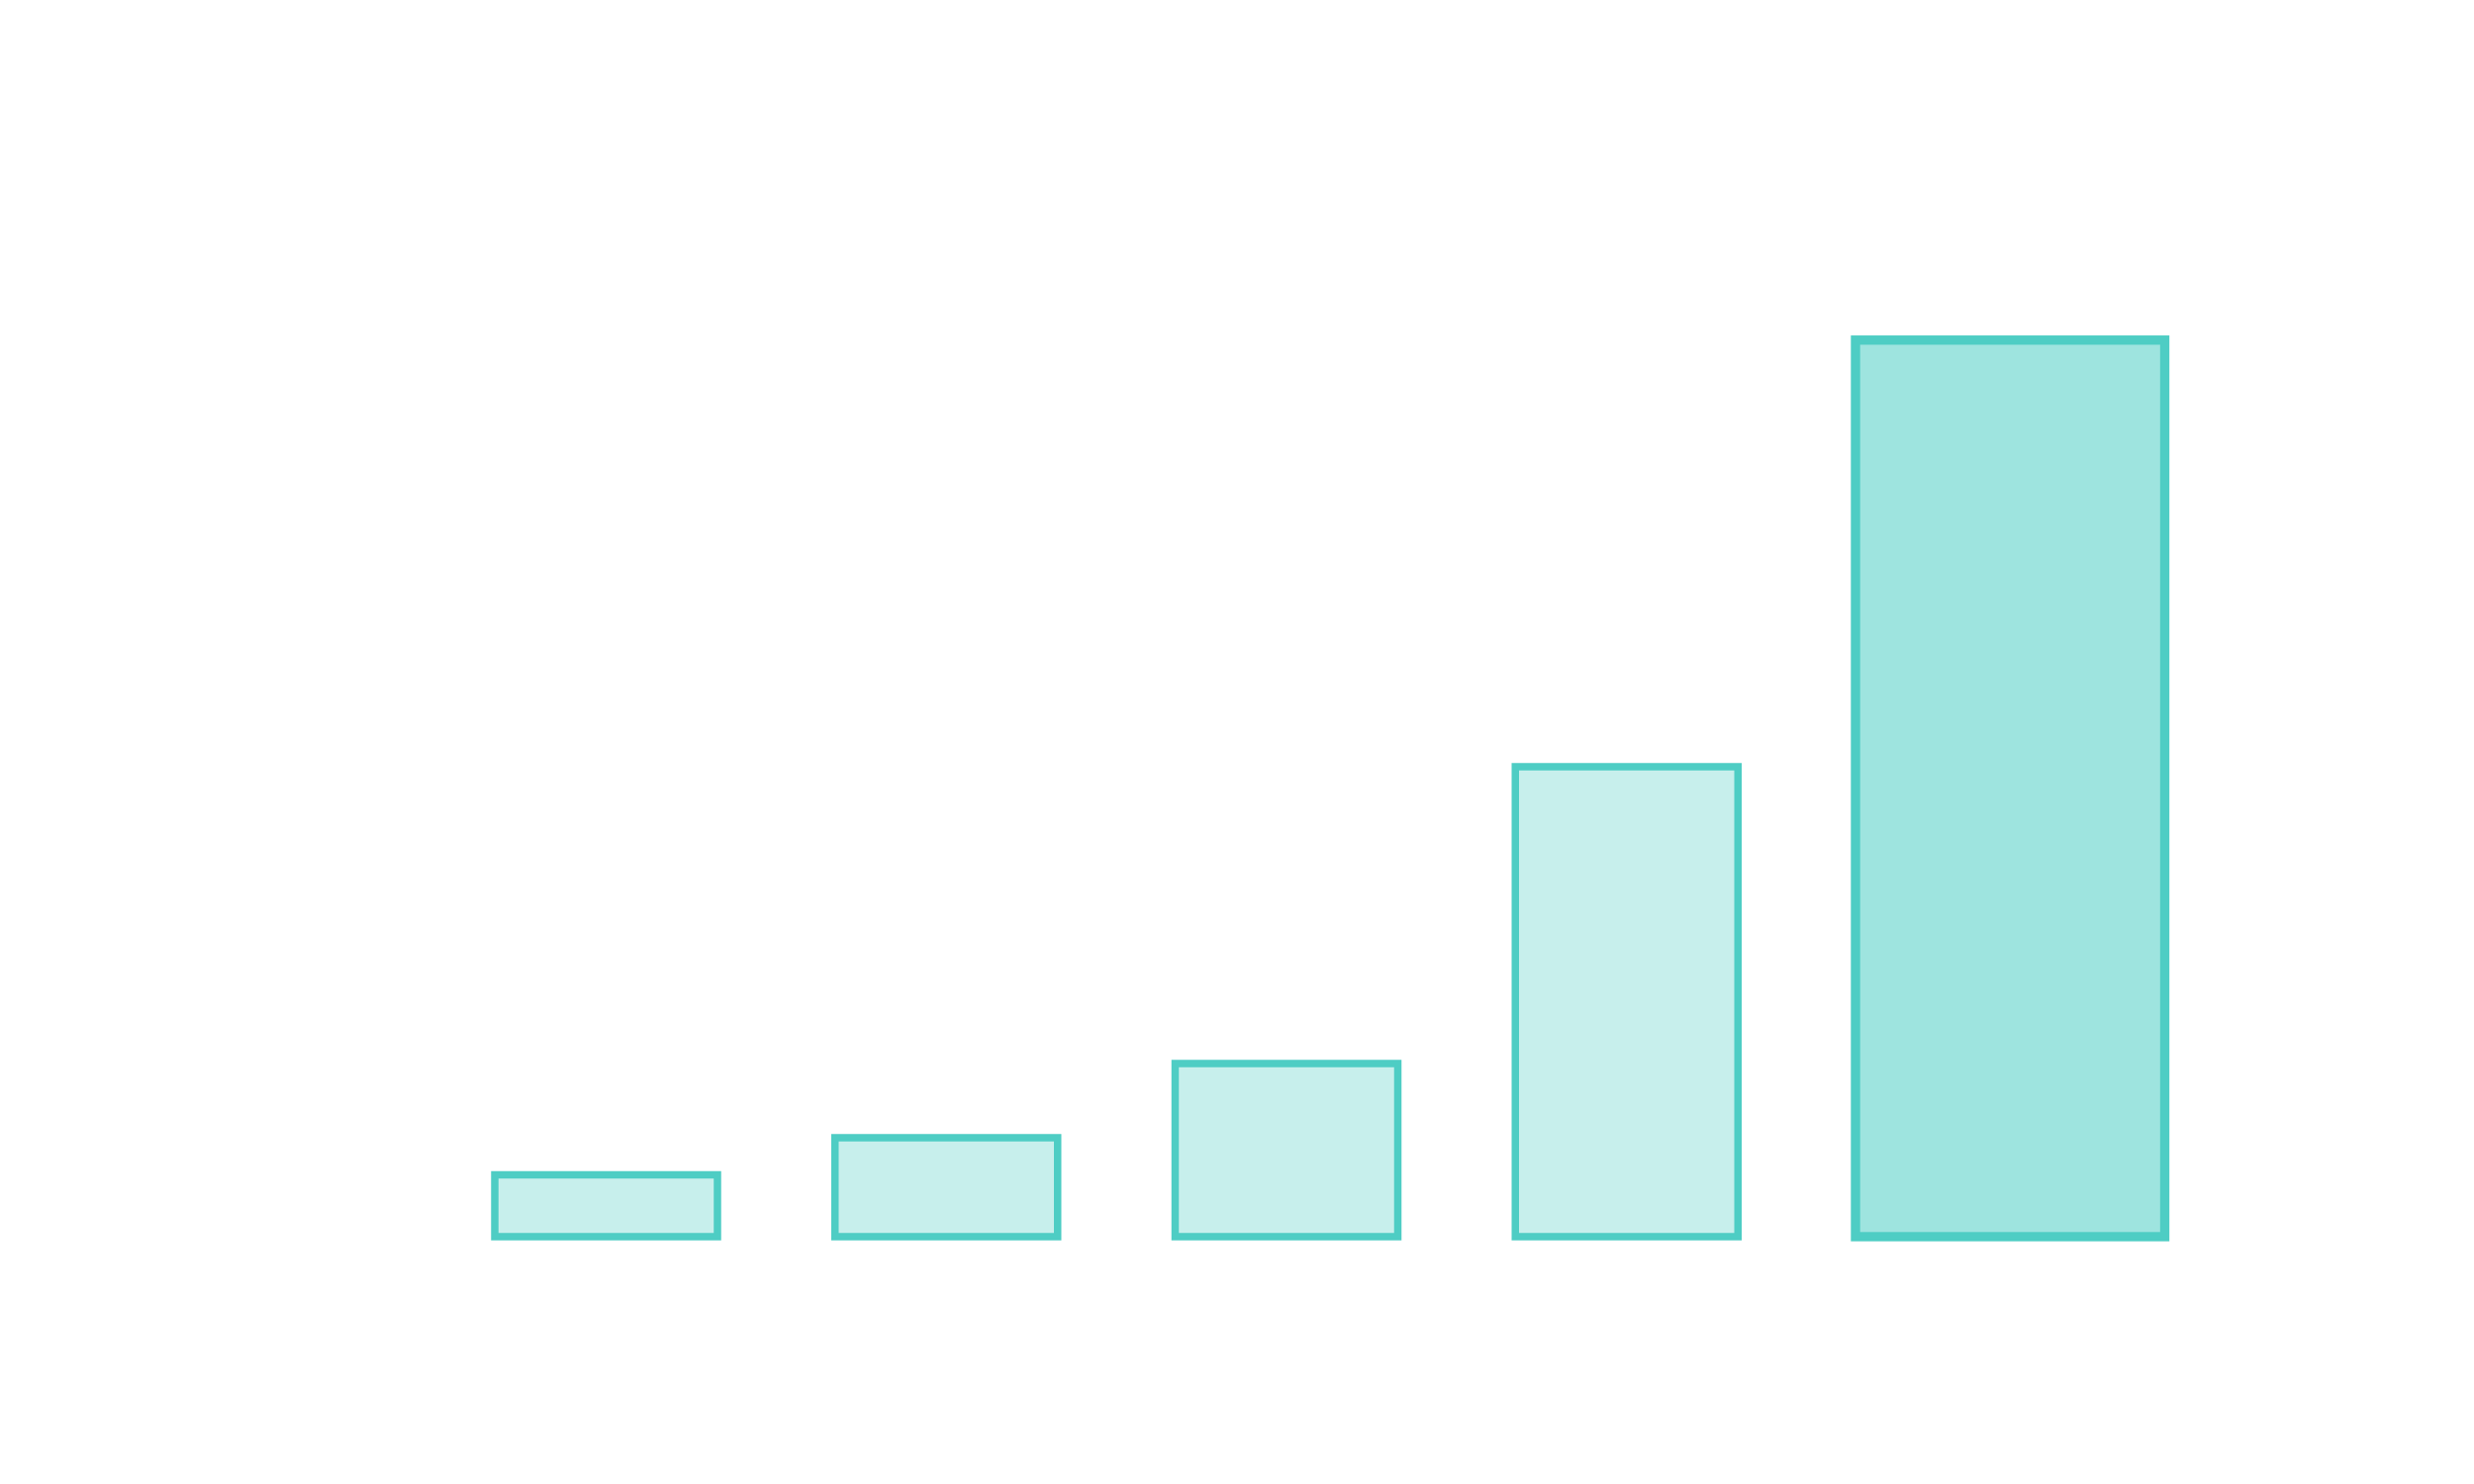
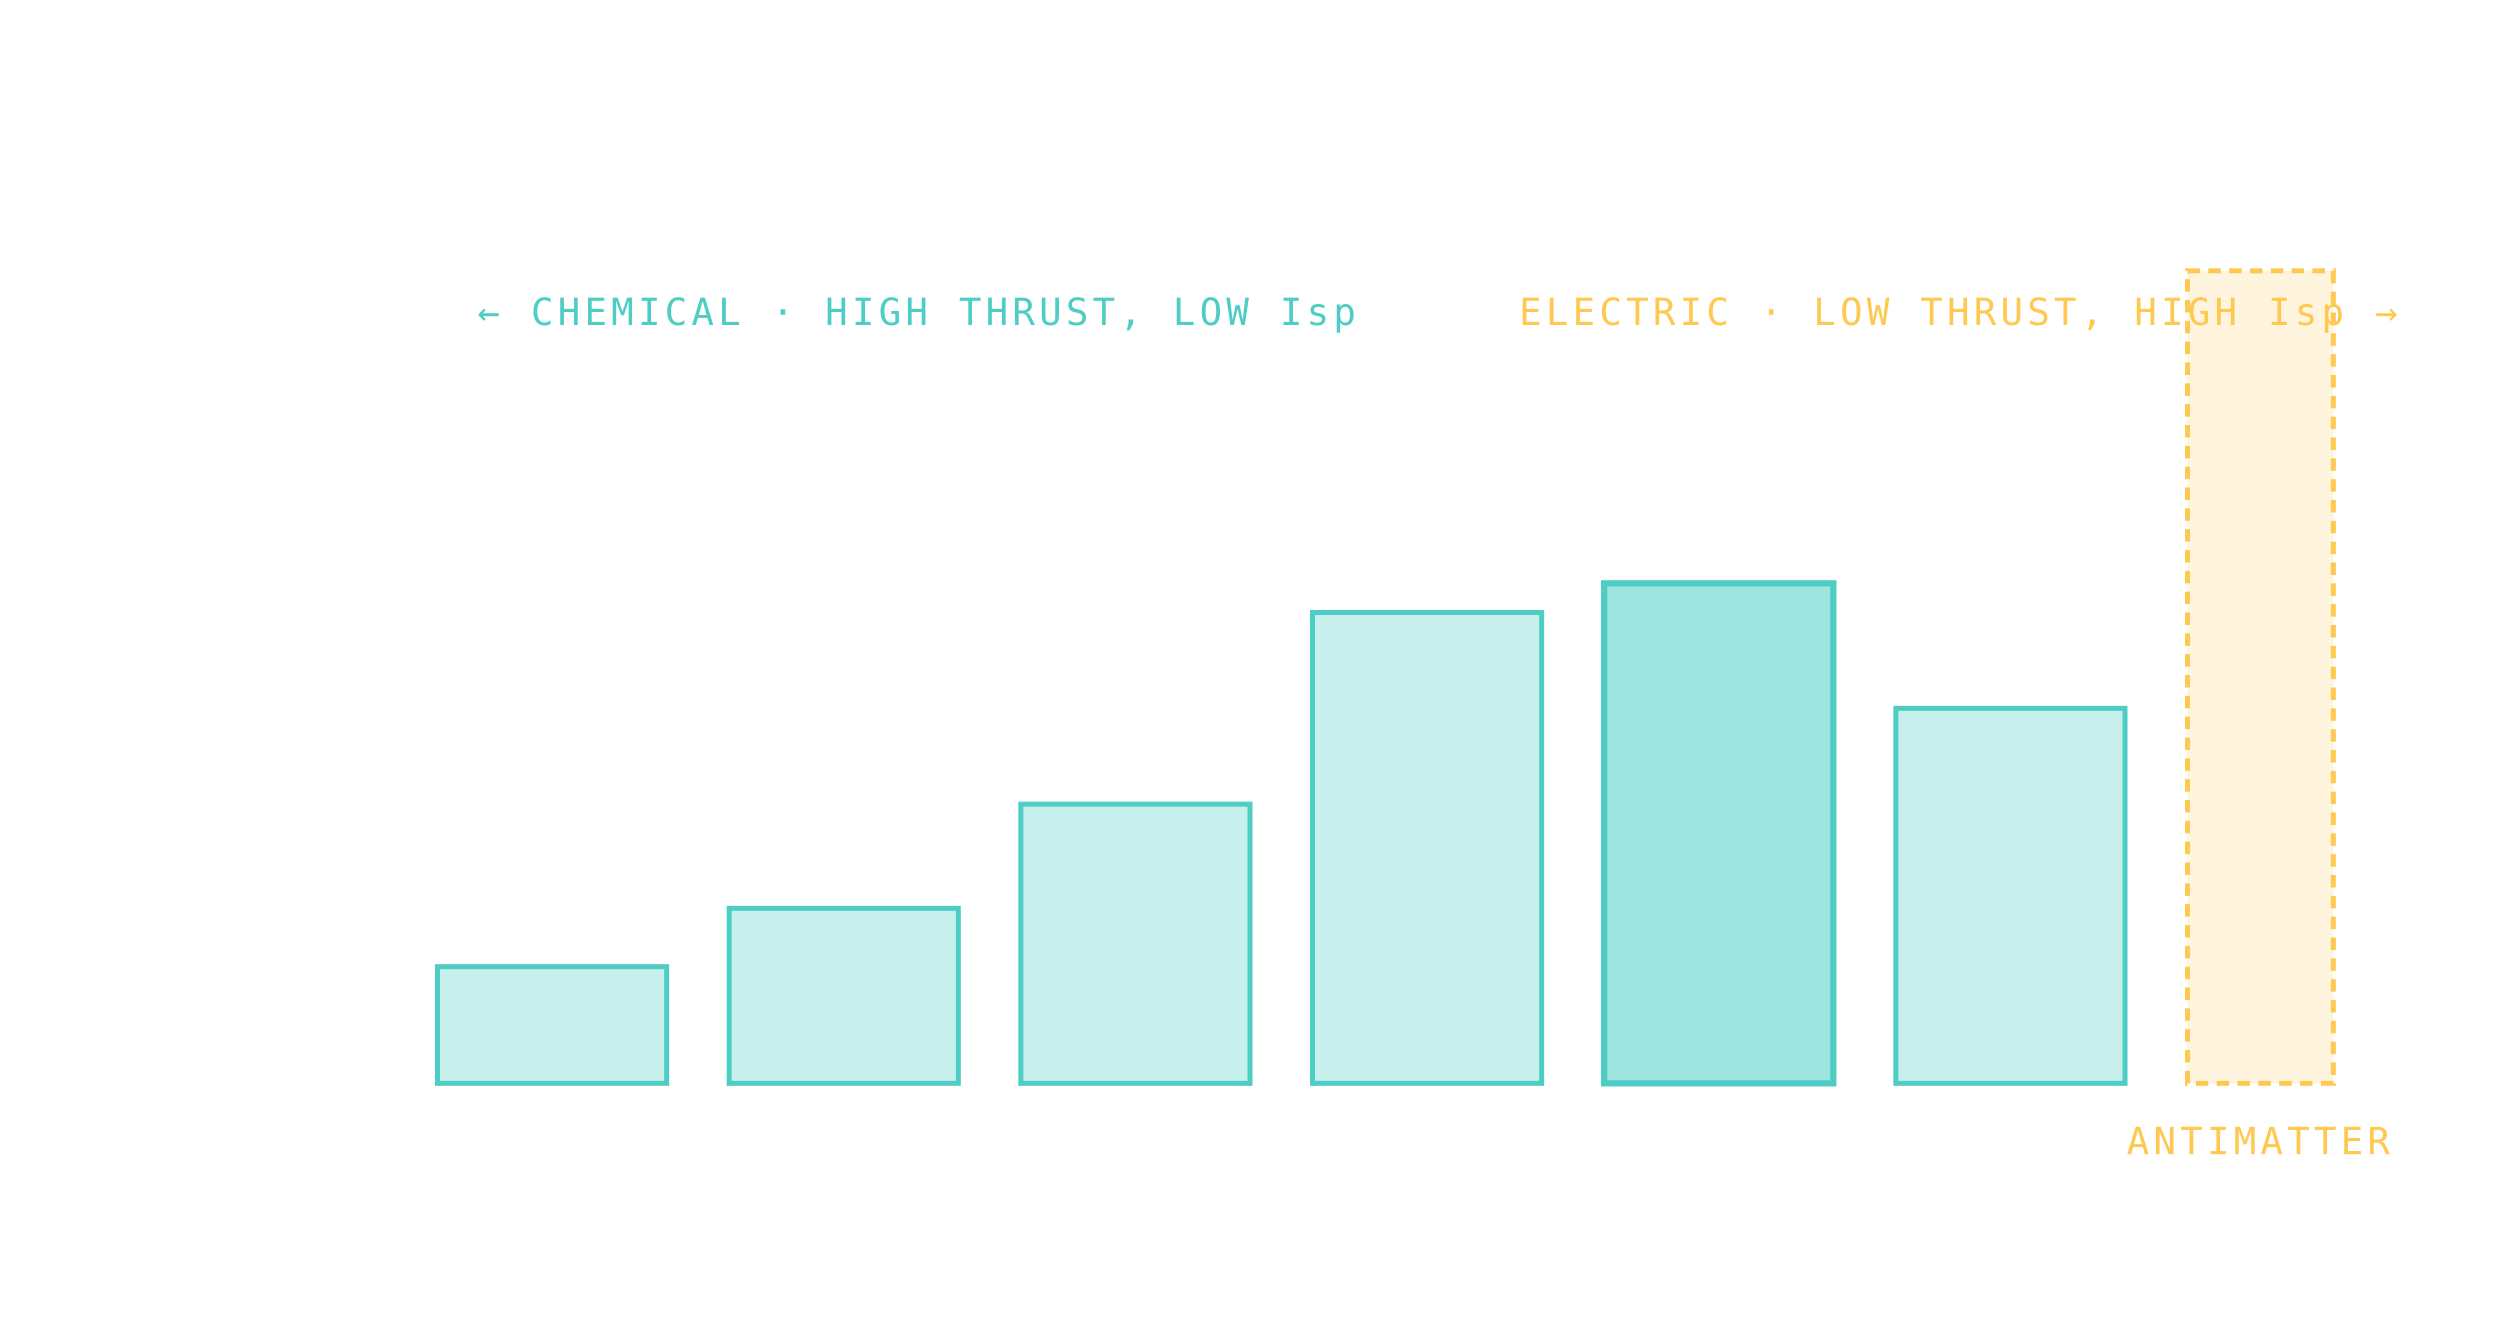
- <svg xmlns="http://www.w3.org/2000/svg" viewBox="0 0 400 240" role="img" aria-label="Bar chart comparing specific impulse across solid, hypergolic, liquid, nuclear thermal and ion engines.">
+ <svg xmlns="http://www.w3.org/2000/svg" viewBox="0 0 600 320" role="img" aria-label="Specific impulse comparison across propulsion families — solid, hypergolic, liquid, nuclear thermal, ion, antimatter (theoretical).">
  <style>
-     .stroke { stroke: rgba(255,255,255,0.85); stroke-width: 1.5; fill: none; }
-     .lbl { font-family: 'Space Mono', monospace; font-size: 9px; fill: rgba(255,255,255,0.8); }
-     .tick { font-family: 'Space Mono', monospace; font-size: 8px; fill: rgba(255,255,255,0.55); }
+     .axis { stroke: rgba(255,255,255,0.85); stroke-width: 1.4; fill: none; }
+     .grid { stroke: rgba(255,255,255,0.08); stroke-width: 0.8; fill: none; }
+     .dashed { stroke: rgba(255,255,255,0.3); stroke-width: 1; stroke-dasharray: 3 3; fill: none; }
    .bar { fill: rgba(78,205,196,0.32); stroke: #4ecdc4; stroke-width: 1.2; }
-     .barbig { fill: rgba(78,205,196,0.55); stroke: #4ecdc4; stroke-width: 1.5; }
+     .bar-big { fill: rgba(78,205,196,0.55); stroke: #4ecdc4; stroke-width: 1.5; }
+     .bar-future { fill: rgba(255,200,80,0.18); stroke: #ffc850; stroke-width: 1.2; stroke-dasharray: 3 2; }
+     .label { fill: rgba(255,255,255,0.85); font-family: 'Space Mono', monospace; font-size: 10px; letter-spacing: 1.2px; }
+     .label-accent { fill: #4ecdc4; font-family: 'Space Mono', monospace; font-size: 9px; letter-spacing: 1px; }
+     .label-gold { fill: #ffc850; font-family: 'Space Mono', monospace; font-size: 9px; letter-spacing: 1px; }
+     .tick { fill: rgba(255,255,255,0.55); font-family: 'Space Mono', monospace; font-size: 8.5px; letter-spacing: 0.8px; }
+     .sublabel { fill: rgba(255,255,255,0.55); font-family: 'Space Mono', monospace; font-size: 8px; letter-spacing: 1px; }
  </style>
-   <text class="lbl" x="20" y="22">Specific impulse (Isp, seconds)</text>
-   <line class="stroke" x1="60" y1="200" x2="380" y2="200" />
-   <line class="stroke" x1="60" y1="200" x2="60" y2="40" />
-   <rect class="bar" x="80" y="190" width="36" height="10" />
-   <text class="tick" x="98" y="215" text-anchor="middle">solid</text>
-   <text class="tick" x="98" y="186" text-anchor="middle">250</text>
-   <rect class="bar" x="135" y="184" width="36" height="16" />
-   <text class="tick" x="153" y="215" text-anchor="middle">hyper.</text>
-   <text class="tick" x="153" y="180" text-anchor="middle">310</text>
-   <rect class="bar" x="190" y="172" width="36" height="28" />
-   <text class="tick" x="208" y="215" text-anchor="middle">LH₂/LOX</text>
-   <text class="tick" x="208" y="168" text-anchor="middle">450</text>
-   <rect class="bar" x="245" y="124" width="36" height="76" />
-   <text class="tick" x="263" y="215" text-anchor="middle">nuclear</text>
-   <text class="tick" x="263" y="120" text-anchor="middle">900</text>
-   <rect class="barbig" x="300" y="55" width="50" height="145" />
-   <text class="tick" x="325" y="215" text-anchor="middle">ion</text>
-   <text class="tick" x="325" y="51" text-anchor="middle">3000+</text>
-   <text class="tick" x="60" y="50">Isp ↑</text>
+   <text class="label" x="40" y="28">SPECIFIC IMPULSE — vₑ / g₀ — HOW MUCH PUSH PER KG OF PROPELLANT</text>
+   <line class="axis" x1="80" y1="60" x2="80" y2="260" />
+   <line class="axis" x1="80" y1="260" x2="560" y2="260" />
+   <line class="grid" x1="80" y1="220" x2="560" y2="220" />
+   <line class="grid" x1="80" y1="180" x2="560" y2="180" />
+   <line class="grid" x1="80" y1="140" x2="560" y2="140" />
+   <line class="grid" x1="80" y1="100" x2="560" y2="100" />
+   <line class="grid" x1="80" y1="60" x2="560" y2="60" />
+   <text class="tick" x="74" y="263" text-anchor="end">100</text>
+   <text class="tick" x="74" y="223" text-anchor="end">300</text>
+   <text class="tick" x="74" y="183" text-anchor="end">1k</text>
+   <text class="tick" x="74" y="143" text-anchor="end">3k</text>
+   <text class="tick" x="74" y="103" text-anchor="end">10k</text>
+   <text class="tick" x="74" y="63" text-anchor="end">30k</text>
+   <text class="label" x="40" y="48">Isp (s)</text>
+   <rect class="bar" x="105" y="232" width="55" height="28" />
+   <text class="tick" x="132" y="277" text-anchor="middle">SOLID</text>
+   <text class="sublabel" x="132" y="289" text-anchor="middle">SRB · 250 s</text>
+   <text class="tick" x="132" y="225" text-anchor="middle">250</text>
+   <rect class="bar" x="175" y="218" width="55" height="42" />
+   <text class="tick" x="202" y="277" text-anchor="middle">HYPERGOLIC</text>
+   <text class="sublabel" x="202" y="289" text-anchor="middle">N₂O₄/MMH · 310 s</text>
+   <text class="tick" x="202" y="211" text-anchor="middle">310</text>
+   <rect class="bar" x="245" y="193" width="55" height="67" />
+   <text class="tick" x="272" y="277" text-anchor="middle">LH₂/LOX</text>
+   <text class="sublabel" x="272" y="289" text-anchor="middle">RS-25 · 450 s</text>
+   <text class="tick" x="272" y="186" text-anchor="middle">450</text>
+   <rect class="bar" x="315" y="147" width="55" height="113" />
+   <text class="tick" x="342" y="277" text-anchor="middle">NUCLEAR TH.</text>
+   <text class="sublabel" x="342" y="289" text-anchor="middle">NERVA · 900 s</text>
+   <text class="tick" x="342" y="140" text-anchor="middle">900</text>
+   <rect class="bar-big" x="385" y="140" width="55" height="120" />
+   <text class="tick" x="412" y="277" text-anchor="middle">ION (XENON)</text>
+   <text class="sublabel" x="412" y="289" text-anchor="middle">NEXT-C · 3000 s</text>
+   <text class="tick" x="412" y="133" text-anchor="middle">3000</text>
+   <rect class="bar" x="455" y="170" width="55" height="90" />
+   <text class="tick" x="482" y="277" text-anchor="middle">HALL EFFECT</text>
+   <text class="sublabel" x="482" y="289" text-anchor="middle">SPT-100 · 1500 s</text>
+   <text class="tick" x="482" y="163" text-anchor="middle">1500</text>
+   <rect class="bar-future" x="525" y="65" width="35" height="195" />
+   <text class="label-gold" x="542" y="277" text-anchor="middle">ANTIMATTER</text>
+   <text class="sublabel" x="542" y="289" text-anchor="middle">theoretical · 10⁷ s</text>
+   <line class="dashed" x1="380" y1="60" x2="380" y2="260" />
+   <text class="label-accent" x="220" y="78" text-anchor="middle">← CHEMICAL · HIGH THRUST, LOW Isp</text>
+   <text class="label-gold" x="470" y="78" text-anchor="middle">ELECTRIC · LOW THRUST, HIGH Isp →</text>
+   <text class="sublabel" x="540" y="312" text-anchor="end">Isp ratio (ion / kerosene) = 10× → 10× less propellant for the same Δv</text>
</svg>
